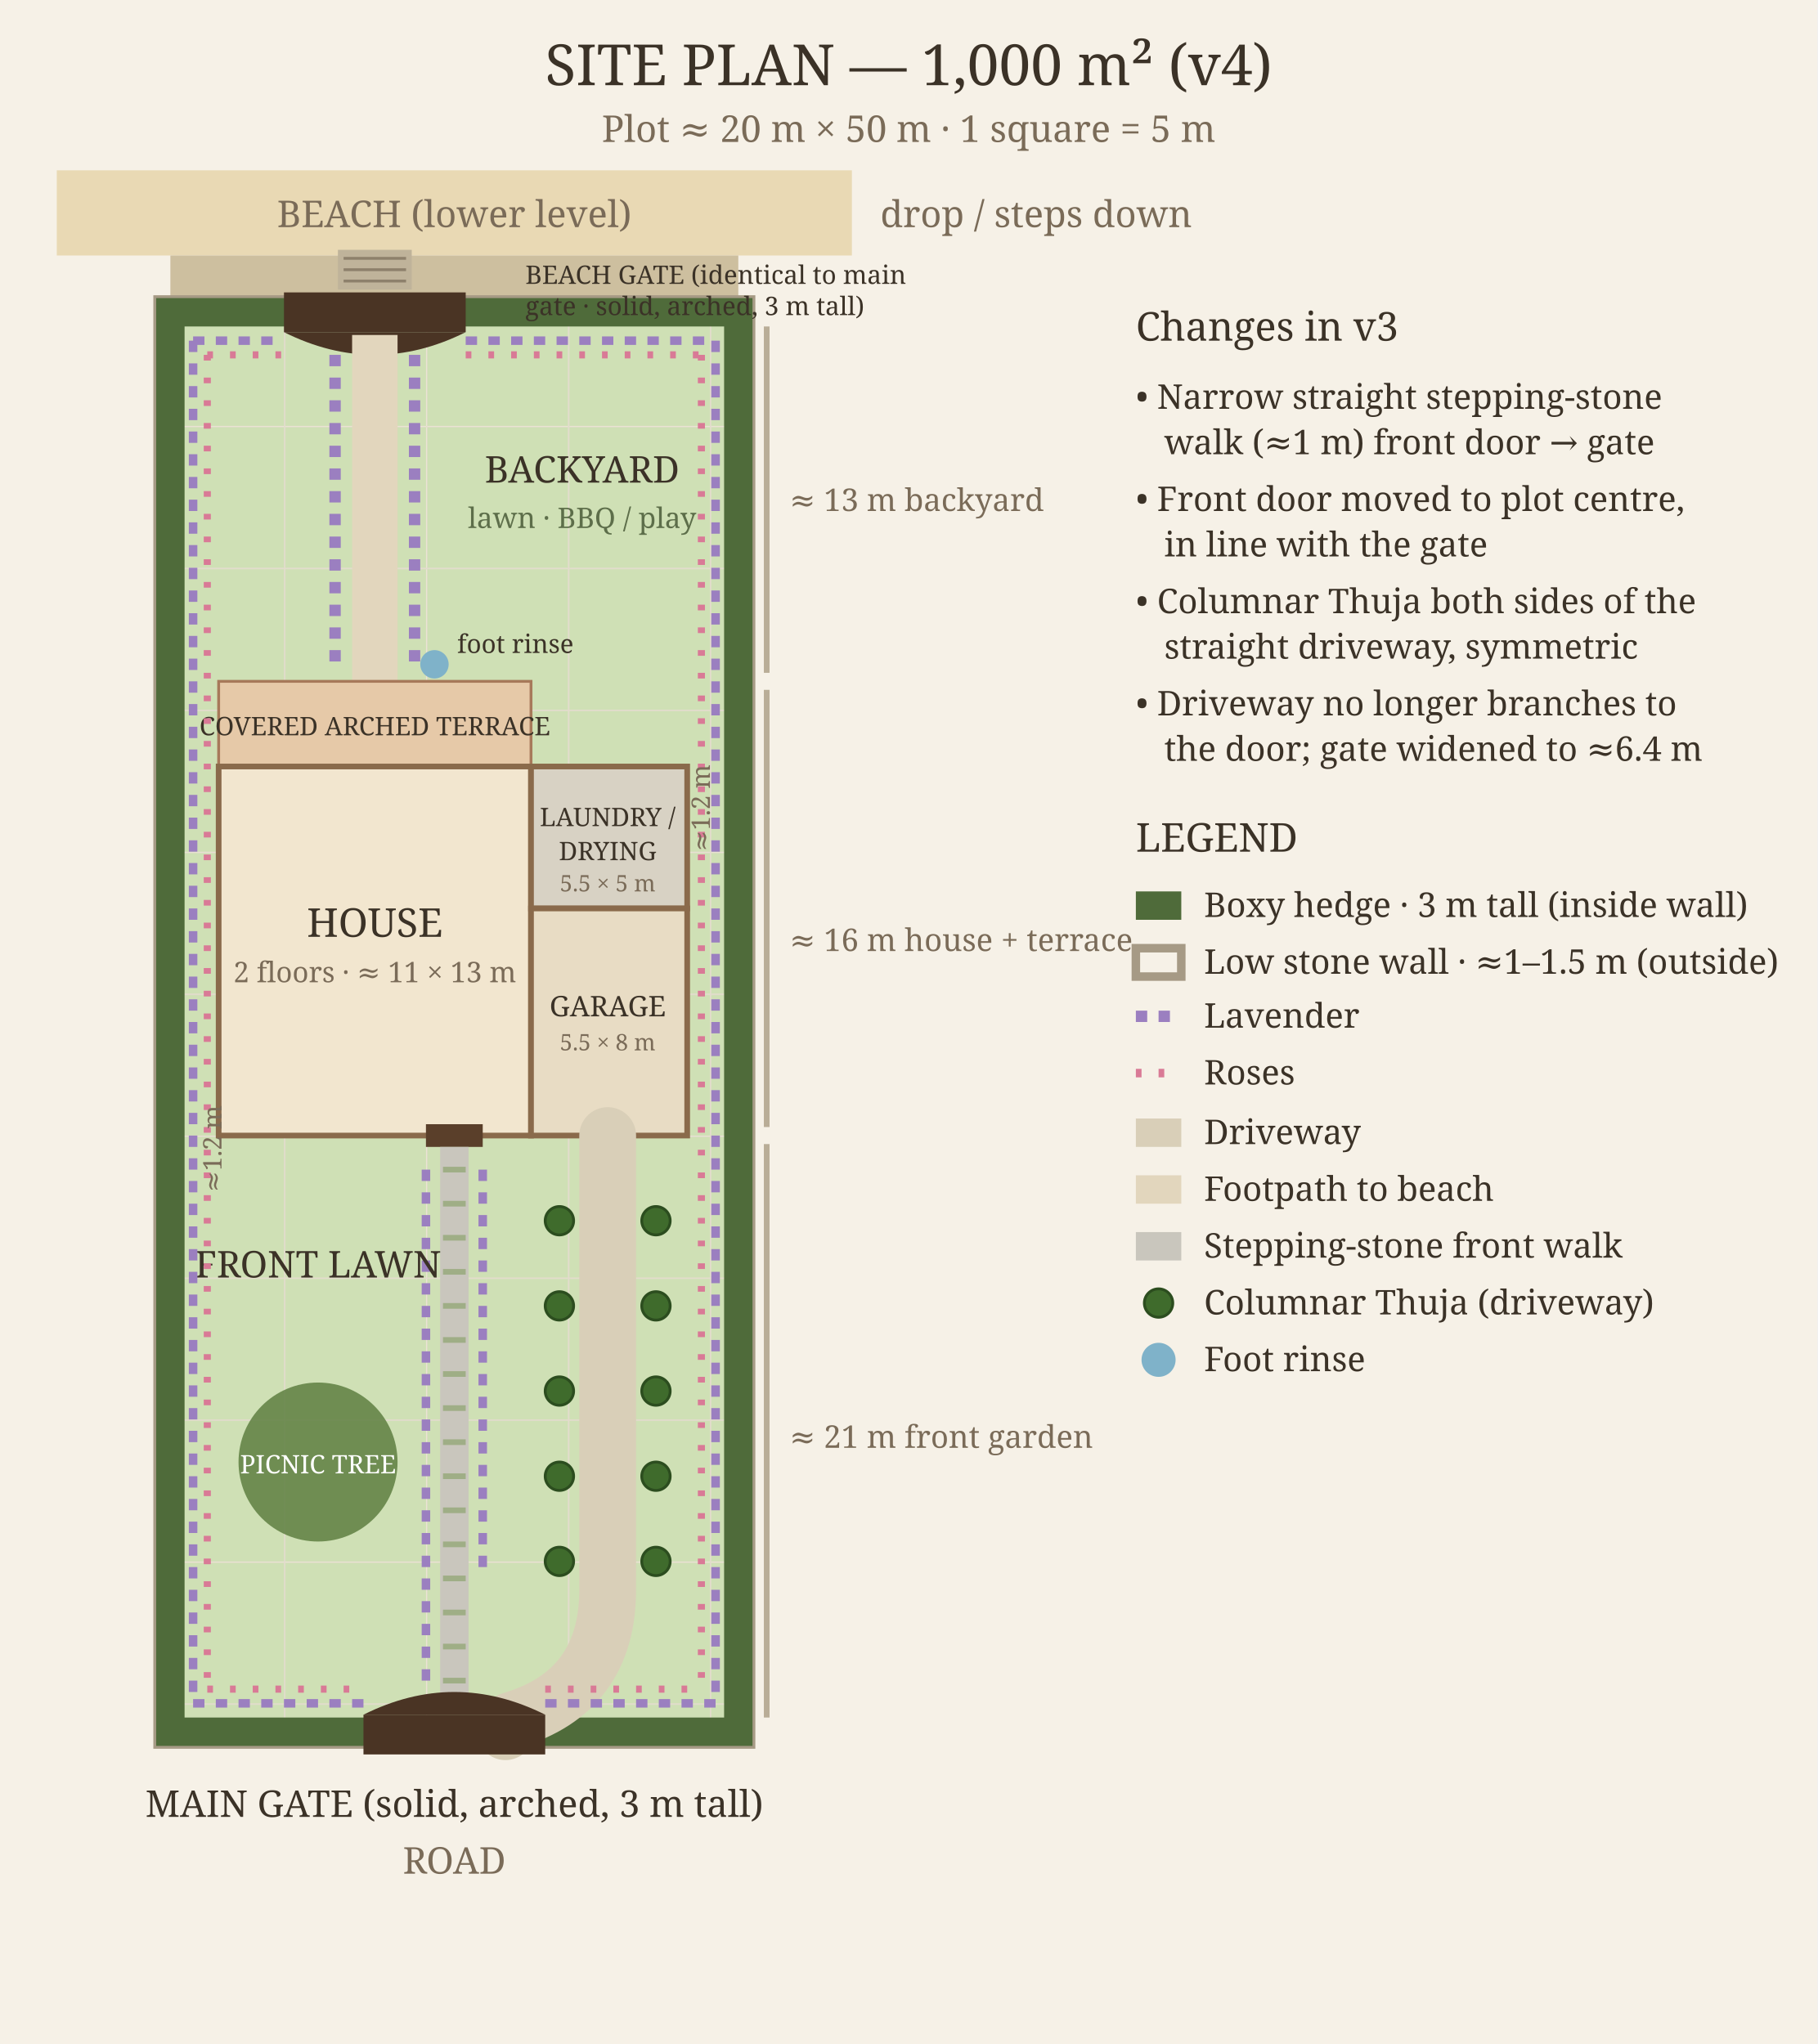
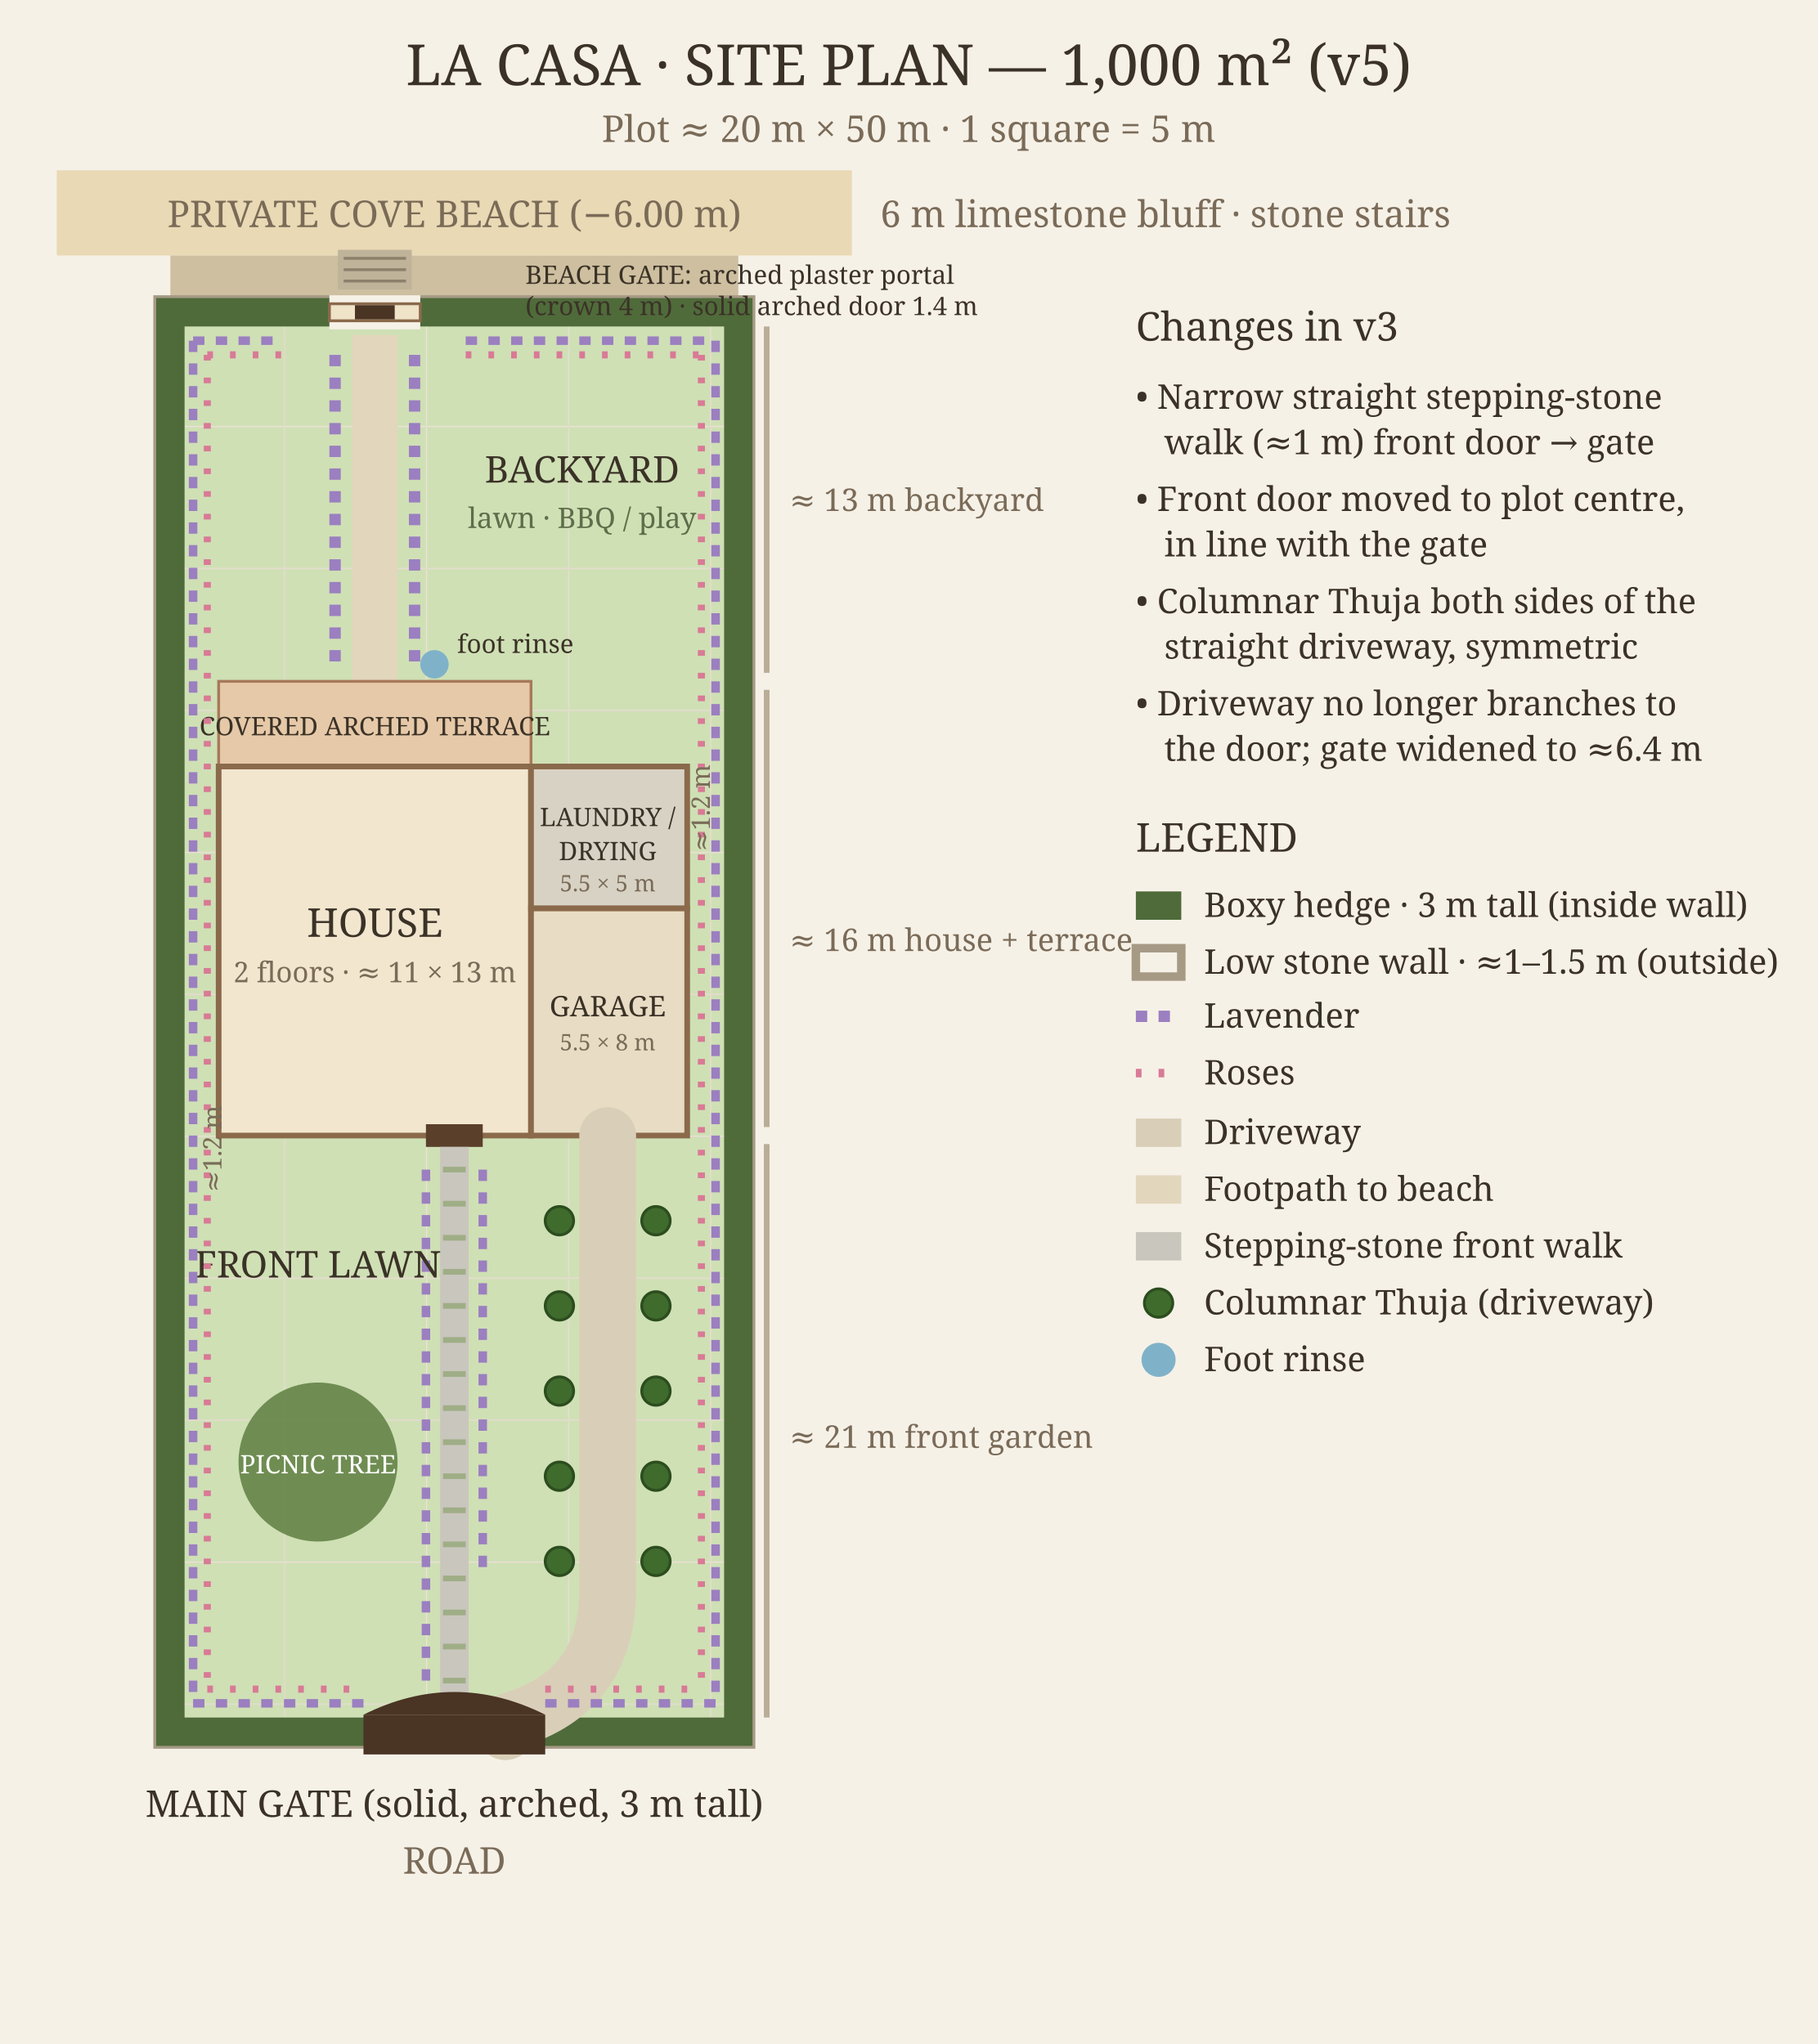
<svg xmlns="http://www.w3.org/2000/svg" viewBox="0 0 640 720" font-family="Georgia, serif" font-size="13">
  <rect width="640" height="720" fill="#f6f1e7" />
-   <text x="320" y="30" text-anchor="middle" font-size="20" fill="#3b3227">SITE PLAN — 1,000 m² (v4)</text>
+   <text x="320" y="30" text-anchor="middle" font-size="20" fill="#3b3227">LA CASA · SITE PLAN — 1,000 m² (v5)</text>
  <text x="320" y="50" text-anchor="middle" fill="#7a6b58">Plot ≈ 20 m × 50 m · 1 square = 5 m</text>
  <rect x="20" y="60" width="280" height="30" fill="#e9d9b4" />
-   <text x="160" y="80" text-anchor="middle" fill="#7a6b58">BEACH (lower level)</text>
+   <text x="160" y="80" text-anchor="middle" fill="#7a6b58">PRIVATE COVE BEACH (−6.00 m)</text>
  <rect x="60" y="90" width="200" height="20" fill="#cdbf9f" />
-   <text x="310" y="80" fill="#7a6b58">drop / steps down</text>
+   <text x="310" y="80" fill="#7a6b58">6 m limestone bluff · stone stairs</text>
  <defs>
    <pattern id="g" width="50" height="50" patternUnits="userSpaceOnUse">
      <path d="M50 0H0V50" fill="none" stroke="#e3dccd" stroke-width="1" />
    </pattern>
  </defs>
  <rect x="60" y="110" width="200" height="500" fill="#cfe0b5" />
  <rect x="60" y="110" width="200" height="500" fill="url(#g)" />
  <rect x="56" y="106" width="208" height="508" fill="none" stroke="#a69a85" stroke-width="4" />
  <rect x="60" y="110" width="200" height="500" fill="none" stroke="#4f6b3a" stroke-width="10" />
  <rect x="119" y="88" width="26" height="14" fill="#bfb39a" />
  <path d="M121 91h22M121 95h22M121 99h22" stroke="#8d806b" />
-   <rect x="100" y="103" width="64" height="14" fill="#4a3424" />
-   <path d="M100 117 Q132 133 164 117" fill="#4a3424" />
-   <text x="185" y="100" font-size="9" fill="#3b3227">BEACH GATE (identical to main</text>
-   <text x="185" y="111" font-size="9" fill="#3b3227">gate · solid, arched, 3 m tall)</text>
+   <rect x="116" y="104" width="32" height="12" fill="#f6f1e7" />
+   <rect x="116" y="107" width="32" height="6" fill="#efe3c8" stroke="#8a6a4b" stroke-width="1" />
+   <rect x="125" y="107.5" width="14" height="5" fill="#4a3424" />
+   <text x="185" y="100" font-size="9" fill="#3b3227">BEACH GATE: arched plaster portal</text>
+   <text x="185" y="111" font-size="9" fill="#3b3227">(crown 4 m) · solid arched door 1.4 m</text>
  <text x="205" y="170" text-anchor="middle" fill="#3b3227">BACKYARD</text>
  <text x="205" y="186" text-anchor="middle" fill="#5d6e4a" font-size="10">lawn · BBQ / play</text>
  <rect x="124" y="118" width="16" height="122" fill="#e2d6bd" />
  <path d="M118 125V235M146 125V235" stroke="#9b7fc0" stroke-width="4" stroke-dasharray="4 4" />
  <rect x="77" y="240" width="110" height="30" fill="#e6c9a8" stroke="#a7795a" />
  <text x="132" y="259" text-anchor="middle" font-size="9" fill="#3b3227">COVERED ARCHED TERRACE</text>
  <circle cx="153" cy="234" r="5" fill="#7fb2c9" />
  <text x="161" y="230" font-size="9" fill="#3b3227">foot rinse</text>
  <rect x="77" y="270" width="110" height="130" fill="#f2e6cf" stroke="#8a6a4b" stroke-width="2" />
  <text x="132" y="330" text-anchor="middle" font-size="14" fill="#3b3227">HOUSE</text>
  <text x="132" y="346" text-anchor="middle" font-size="10" fill="#7a6b58">2 floors · ≈ 11 × 13 m</text>
  <rect x="187" y="270" width="55" height="50" fill="#d8d2c4" stroke="#8a6a4b" stroke-width="2" />
  <text x="214" y="291" text-anchor="middle" font-size="9" fill="#3b3227">LAUNDRY /</text>
  <text x="214" y="303" text-anchor="middle" font-size="9" fill="#3b3227">DRYING</text>
  <text x="214" y="314" text-anchor="middle" font-size="8" fill="#7a6b58">5.5 × 5 m</text>
  <rect x="187" y="320" width="55" height="80" fill="#e8dcc4" stroke="#8a6a4b" stroke-width="2" />
  <text x="214" y="358" text-anchor="middle" font-size="10" fill="#3b3227">GARAGE</text>
  <text x="214" y="370" text-anchor="middle" font-size="8" fill="#7a6b58">5.5 × 8 m</text>
  <rect x="150" y="396" width="20" height="8" fill="#5a3f2a" />
  <rect x="155" y="404" width="10" height="200" fill="#c9c6bd" />
  <path d="M156 412h8M156 424h8M156 436h8M156 448h8M156 460h8M156 472h8M156 484h8M156 496h8M156 508h8M156 520h8M156 532h8M156 544h8M156 556h8M156 568h8M156 580h8M156 592h8" stroke="#9fae86" stroke-width="2" />
  <path d="M150 412V596M170 412V556" stroke="#9b7fc0" stroke-width="3" stroke-dasharray="4 4" />
  <path d="M214 400 L214 560 Q214 596 180 606 L178 610" fill="none" stroke="#d9cfb8" stroke-width="20" stroke-linejoin="round" stroke-linecap="round" />
  <g fill="#3f6b2c" stroke="#2c4d1f" stroke-width="1">
    <circle cx="197" cy="430" r="5" />
    <circle cx="197" cy="460" r="5" />
    <circle cx="197" cy="490" r="5" />
    <circle cx="197" cy="520" r="5" />
    <circle cx="197" cy="550" r="5" />
    <circle cx="231" cy="430" r="5" />
    <circle cx="231" cy="460" r="5" />
    <circle cx="231" cy="490" r="5" />
    <circle cx="231" cy="520" r="5" />
    <circle cx="231" cy="550" r="5" />
  </g>
  <text x="112" y="450" text-anchor="middle" fill="#3b3227">FRONT LAWN</text>
  <circle cx="112" cy="515" r="28" fill="#5e7f41" opacity="0.85" />
  <text x="112" y="519" text-anchor="middle" font-size="9" fill="#fff">PICNIC TREE</text>
  <path d="M68 120V600M252 120V600M68 600H128M192 600H252M68 120H100M164 120H252" stroke="#9b7fc0" stroke-width="3" stroke-dasharray="4 4" />
  <path d="M73 125V595M247 125V595M73 595H128M192 595H247M73 125H100M164 125H247" stroke="#d97a96" stroke-width="2.5" stroke-dasharray="2 6" />
  <rect x="128" y="604" width="64" height="14" fill="#4a3424" />
  <path d="M128 604 Q160 588 192 604" fill="#4a3424" />
  <text x="160" y="640" text-anchor="middle" fill="#3b3227">MAIN GATE (solid, arched, 3 m tall)</text>
  <text x="160" y="660" text-anchor="middle" fill="#7a6b58">ROAD</text>
  <g font-size="9" fill="#7a6b58">
    <text x="78" y="420" transform="rotate(-90 78 420)">≈1.2 m</text>
    <text x="250" y="300" transform="rotate(-90 250 300)">≈1.2 m</text>
  </g>
  <g font-size="11" fill="#7a6b58">
    <text x="278" y="180">≈ 13 m backyard</text>
    <text x="278" y="335">≈ 16 m house + terrace</text>
    <text x="278" y="510">≈ 21 m front garden</text>
  </g>
  <path d="M270 115V237M270 243V397M270 403V605" stroke="#b9ad97" stroke-width="2" />
  <g transform="translate(400 120)" font-size="12" fill="#3b3227">
    <text y="0" font-size="14">Changes in v3</text>
    <text y="24">• Narrow straight stepping-stone</text>
    <text y="40" x="10">walk (≈1 m) front door → gate</text>
    <text y="60">• Front door moved to plot centre,</text>
    <text y="76" x="10">in line with the gate</text>
    <text y="96">• Columnar Thuja both sides of the</text>
    <text y="112" x="10">straight driveway, symmetric</text>
    <text y="132">• Driveway no longer branches to</text>
    <text y="148" x="10">the door; gate widened to ≈6.4 m</text>
  </g>
  <g transform="translate(400 300)" font-size="12" fill="#3b3227">
    <text y="0" font-size="14">LEGEND</text>
    <rect y="14" width="16" height="10" fill="#4f6b3a" />
    <text x="24" y="23">Boxy hedge · 3 m tall (inside wall)</text>
    <rect y="34" width="16" height="10" fill="none" stroke="#a69a85" stroke-width="3" />
    <text x="24" y="43">Low stone wall · ≈1–1.5 m (outside)</text>
    <path d="M0 58h16" stroke="#9b7fc0" stroke-width="4" stroke-dasharray="4 4" />
    <text x="24" y="62">Lavender</text>
    <path d="M0 78h16" stroke="#d97a96" stroke-width="3" stroke-dasharray="2 6" />
    <text x="24" y="82">Roses</text>
    <rect y="94" width="16" height="10" fill="#d9cfb8" />
    <text x="24" y="103">Driveway</text>
    <rect y="114" width="16" height="10" fill="#e2d6bd" />
    <text x="24" y="123">Footpath to beach</text>
    <rect y="134" width="16" height="10" fill="#c9c6bd" />
    <text x="24" y="143">Stepping-stone front walk</text>
    <circle cx="8" cy="159" r="5" fill="#3f6b2c" stroke="#2c4d1f" />
    <text x="24" y="163">Columnar Thuja (driveway)</text>
    <circle cx="8" cy="179" r="6" fill="#7fb2c9" />
    <text x="24" y="183">Foot rinse</text>
  </g>
</svg>
